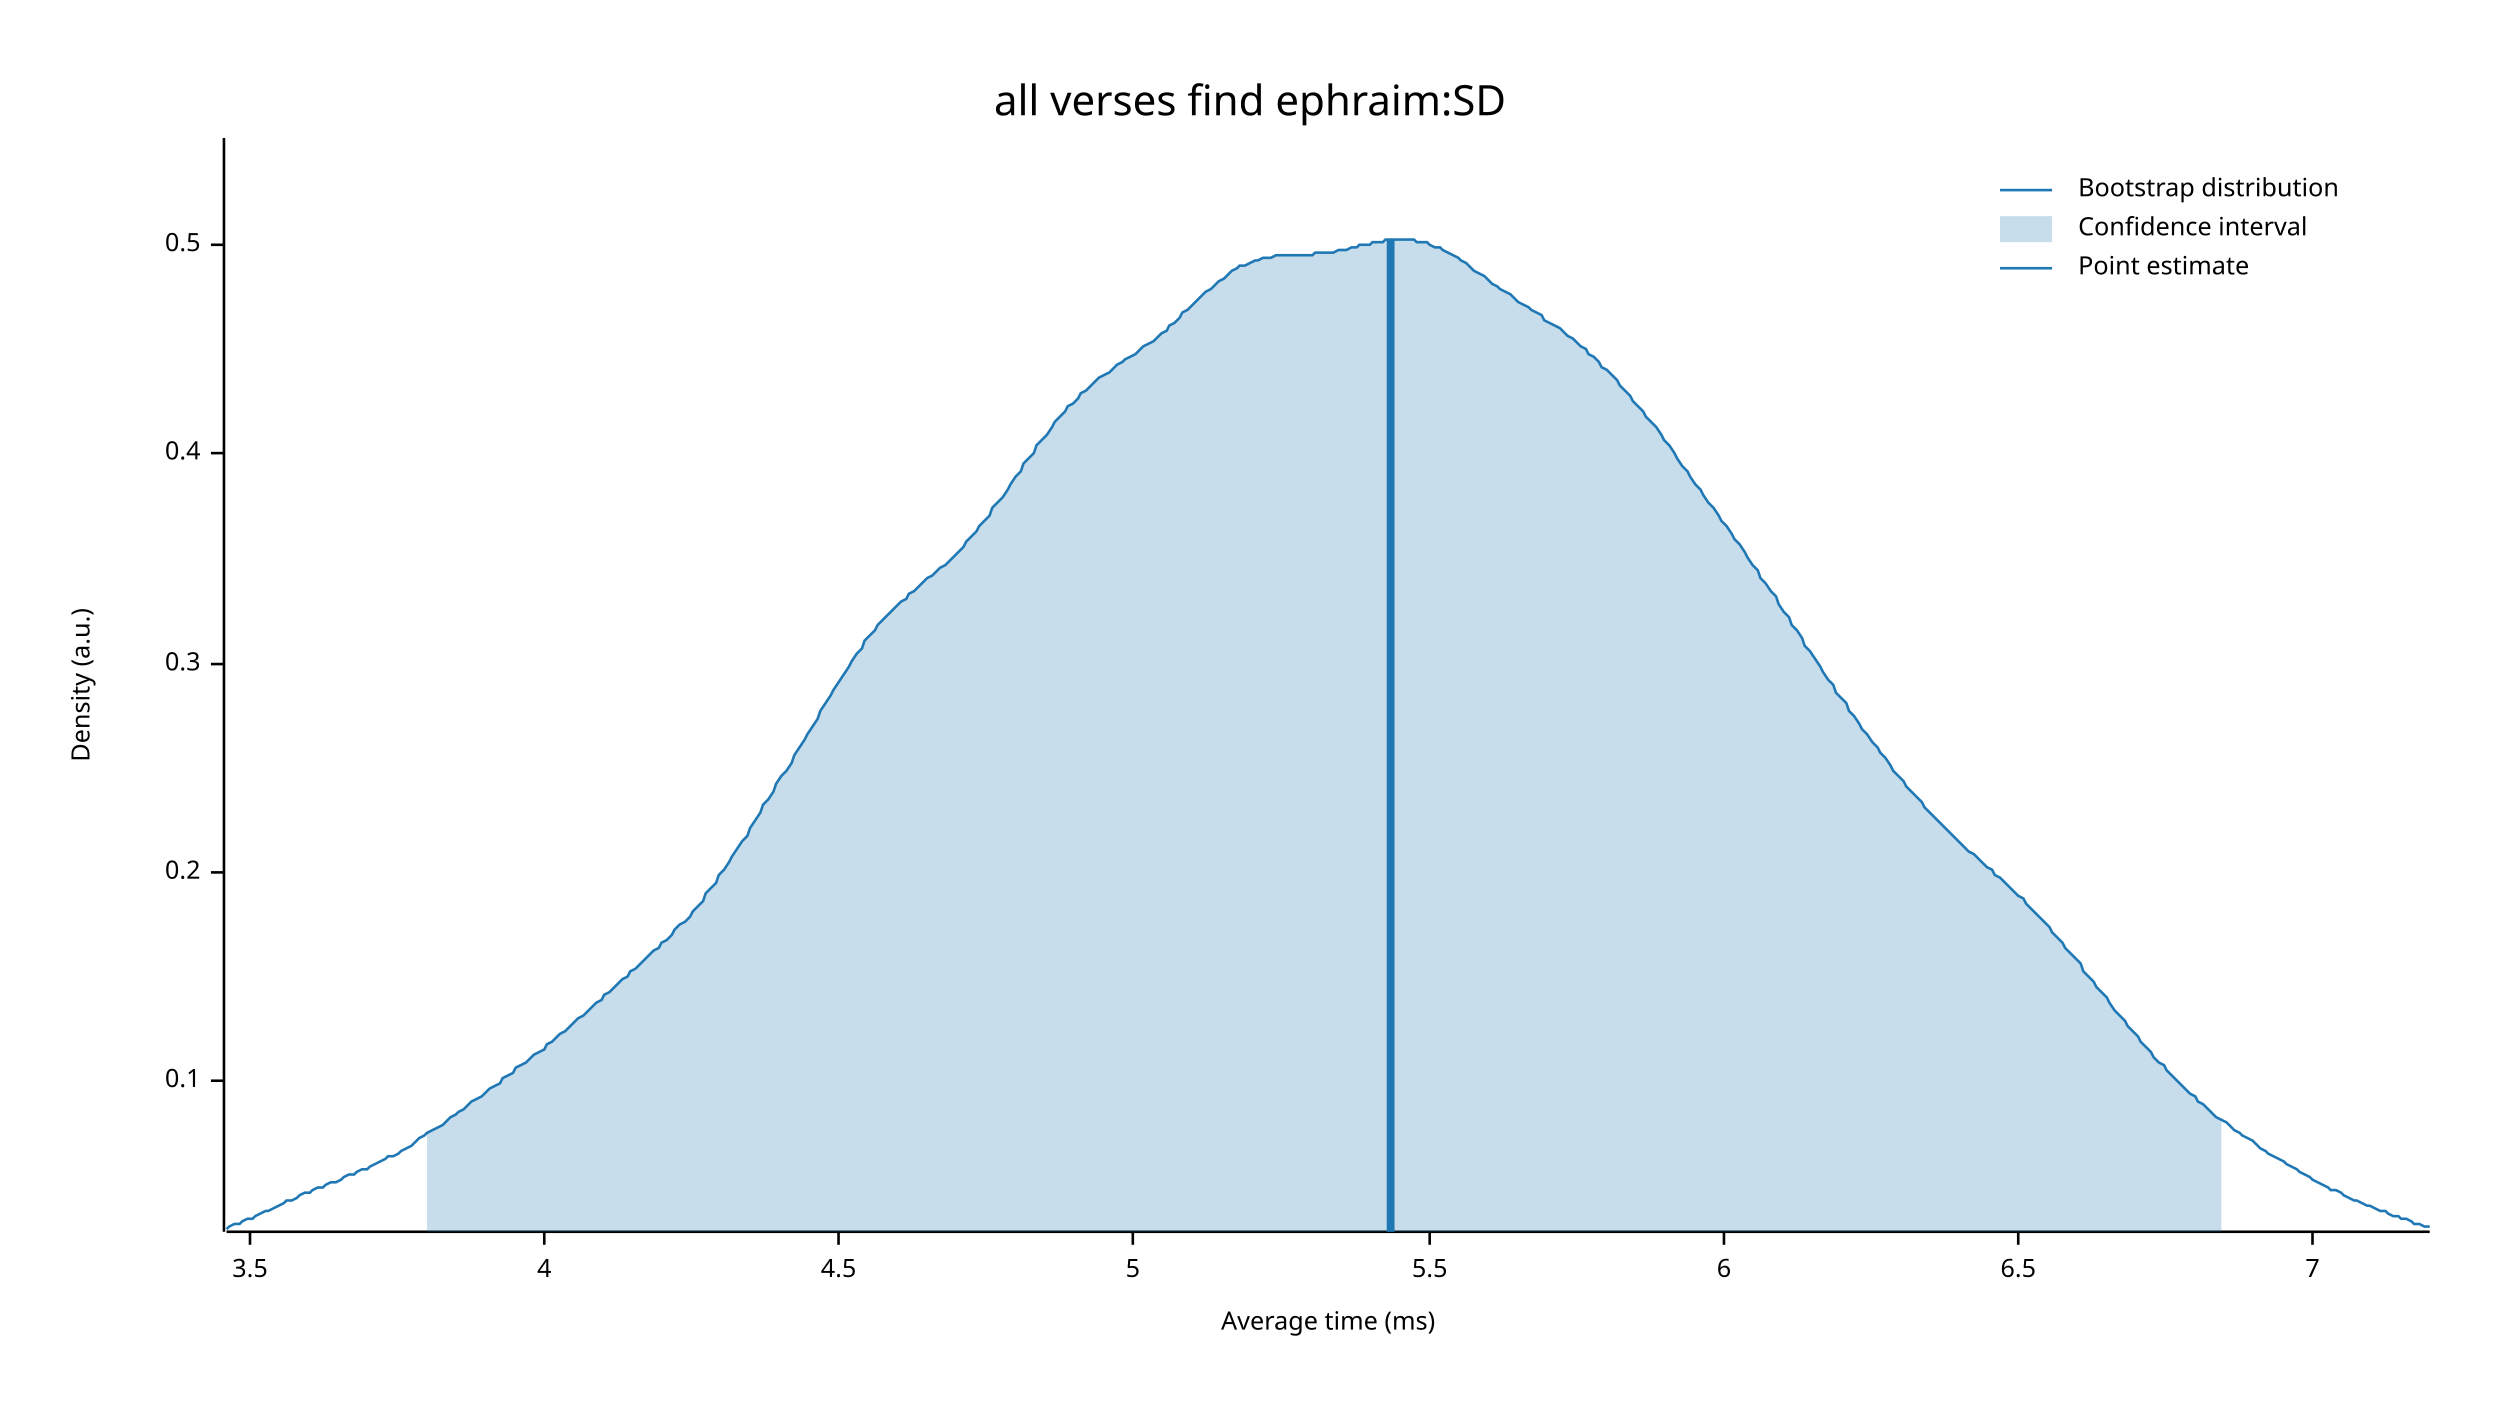
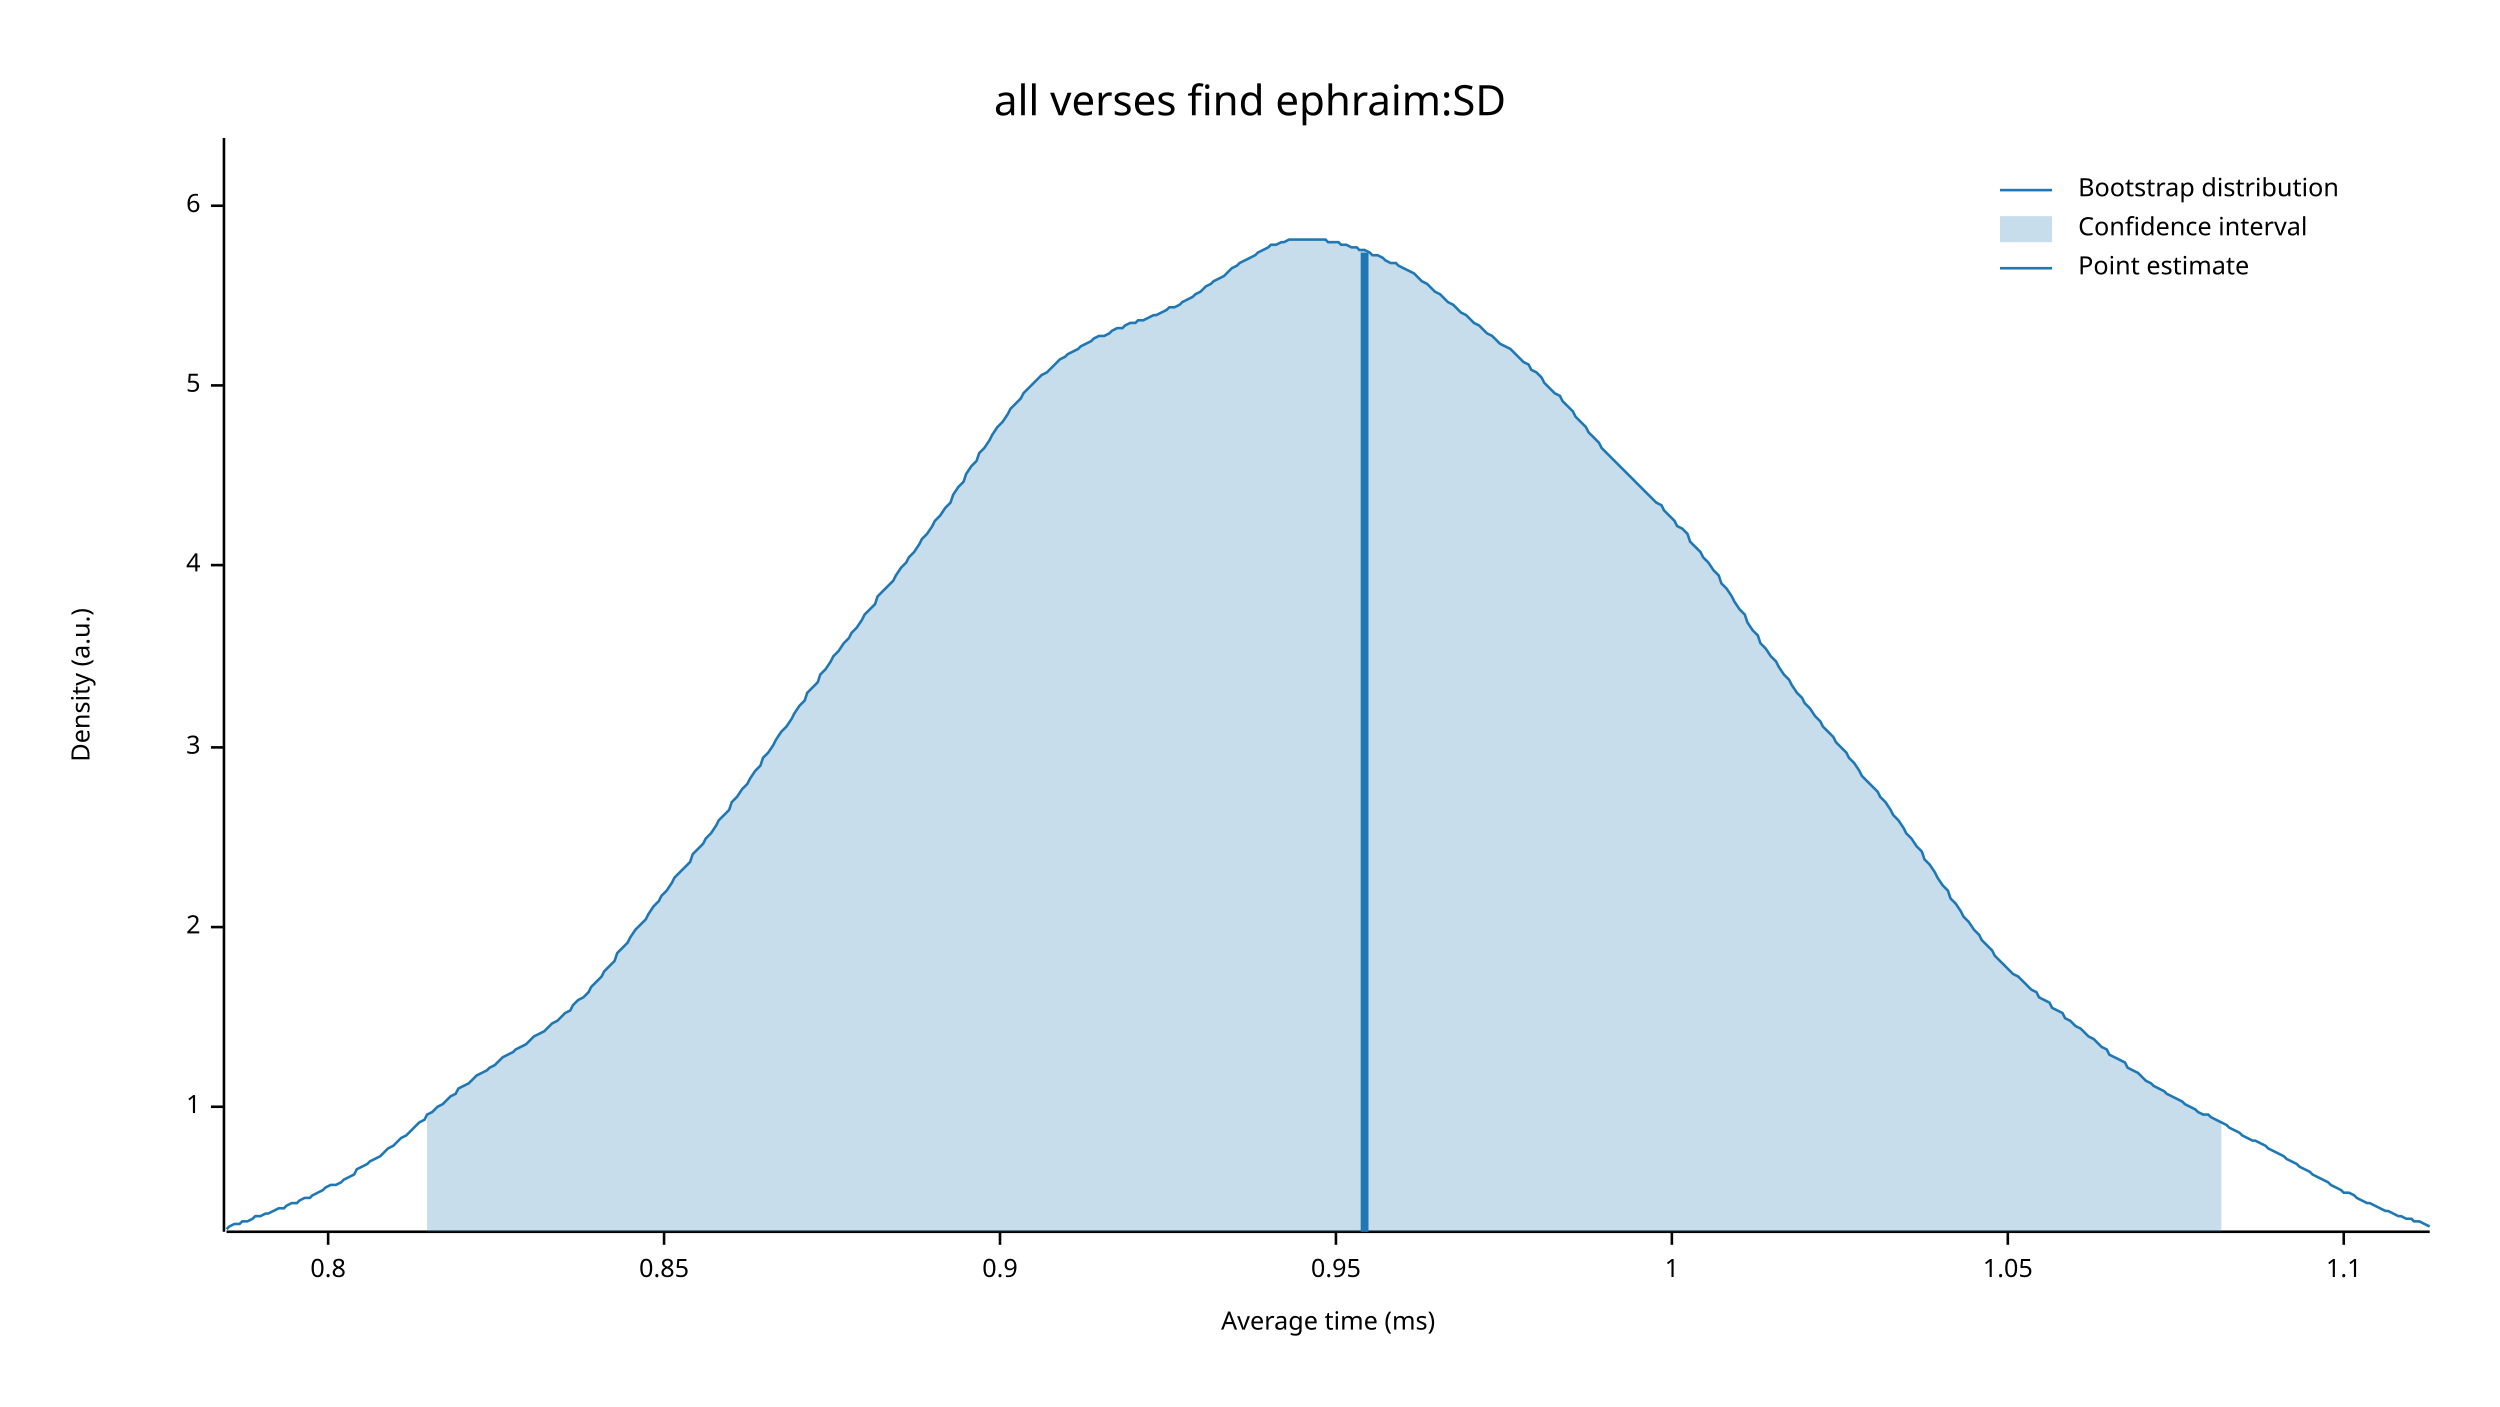
<svg xmlns="http://www.w3.org/2000/svg" width="960" height="540" viewBox="0 0 960 540">
  <text x="480" y="32" dy="0.76em" text-anchor="middle" font-family="sans-serif" font-size="16.129" opacity="1" fill="#000000">
all verses find ephraim:SD
</text>
  <text x="27" y="263" dy="0.76em" text-anchor="middle" font-family="sans-serif" font-size="9.677" opacity="1" fill="#000000" transform="rotate(270, 27, 263)">
Density (a.u.)
</text>
  <text x="510" y="513" dy="-0.5ex" text-anchor="middle" font-family="sans-serif" font-size="9.677" opacity="1" fill="#000000">
Average time (ms)
</text>
  <polyline fill="none" opacity="1" stroke="#000000" stroke-width="1" points="86,53 86,473 " />
-   <text x="77" y="415" dy="0.5ex" text-anchor="end" font-family="sans-serif" font-size="9.677" opacity="1" fill="#000000">
- 0.1
+   <text x="77" y="425" dy="0.5ex" text-anchor="end" font-family="sans-serif" font-size="9.677" opacity="1" fill="#000000">
+ 1
</text>
-   <polyline fill="none" opacity="1" stroke="#000000" stroke-width="1" points="81,415 86,415 " />
-   <text x="77" y="335" dy="0.5ex" text-anchor="end" font-family="sans-serif" font-size="9.677" opacity="1" fill="#000000">
- 0.2
+   <polyline fill="none" opacity="1" stroke="#000000" stroke-width="1" points="81,425 86,425 " />
+   <text x="77" y="356" dy="0.5ex" text-anchor="end" font-family="sans-serif" font-size="9.677" opacity="1" fill="#000000">
+ 2
</text>
-   <polyline fill="none" opacity="1" stroke="#000000" stroke-width="1" points="81,335 86,335 " />
-   <text x="77" y="255" dy="0.5ex" text-anchor="end" font-family="sans-serif" font-size="9.677" opacity="1" fill="#000000">
- 0.3
+   <polyline fill="none" opacity="1" stroke="#000000" stroke-width="1" points="81,356 86,356 " />
+   <text x="77" y="287" dy="0.5ex" text-anchor="end" font-family="sans-serif" font-size="9.677" opacity="1" fill="#000000">
+ 3
</text>
-   <polyline fill="none" opacity="1" stroke="#000000" stroke-width="1" points="81,255 86,255 " />
-   <text x="77" y="174" dy="0.5ex" text-anchor="end" font-family="sans-serif" font-size="9.677" opacity="1" fill="#000000">
- 0.4
- </text>
-   <polyline fill="none" opacity="1" stroke="#000000" stroke-width="1" points="81,174 86,174 " />
-   <text x="77" y="94" dy="0.5ex" text-anchor="end" font-family="sans-serif" font-size="9.677" opacity="1" fill="#000000">
- 0.5
- </text>
-   <polyline fill="none" opacity="1" stroke="#000000" stroke-width="1" points="81,94 86,94 " />
-   <polyline fill="none" opacity="1" stroke="#000000" stroke-width="1" points="87,473 933,473 " />
-   <text x="96" y="483" dy="0.76em" text-anchor="middle" font-family="sans-serif" font-size="9.677" opacity="1" fill="#000000">
- 3.5
- </text>
-   <polyline fill="none" opacity="1" stroke="#000000" stroke-width="1" points="96,473 96,478 " />
-   <text x="209" y="483" dy="0.76em" text-anchor="middle" font-family="sans-serif" font-size="9.677" opacity="1" fill="#000000">
+   <polyline fill="none" opacity="1" stroke="#000000" stroke-width="1" points="81,287 86,287 " />
+   <text x="77" y="217" dy="0.5ex" text-anchor="end" font-family="sans-serif" font-size="9.677" opacity="1" fill="#000000">
4
</text>
-   <polyline fill="none" opacity="1" stroke="#000000" stroke-width="1" points="209,473 209,478 " />
-   <text x="322" y="483" dy="0.76em" text-anchor="middle" font-family="sans-serif" font-size="9.677" opacity="1" fill="#000000">
- 4.5
- </text>
-   <polyline fill="none" opacity="1" stroke="#000000" stroke-width="1" points="322,473 322,478 " />
-   <text x="435" y="483" dy="0.76em" text-anchor="middle" font-family="sans-serif" font-size="9.677" opacity="1" fill="#000000">
+   <polyline fill="none" opacity="1" stroke="#000000" stroke-width="1" points="81,217 86,217 " />
+   <text x="77" y="148" dy="0.5ex" text-anchor="end" font-family="sans-serif" font-size="9.677" opacity="1" fill="#000000">
5
</text>
-   <polyline fill="none" opacity="1" stroke="#000000" stroke-width="1" points="435,473 435,478 " />
-   <text x="549" y="483" dy="0.76em" text-anchor="middle" font-family="sans-serif" font-size="9.677" opacity="1" fill="#000000">
- 5.5
- </text>
-   <polyline fill="none" opacity="1" stroke="#000000" stroke-width="1" points="549,473 549,478 " />
-   <text x="662" y="483" dy="0.76em" text-anchor="middle" font-family="sans-serif" font-size="9.677" opacity="1" fill="#000000">
+   <polyline fill="none" opacity="1" stroke="#000000" stroke-width="1" points="81,148 86,148 " />
+   <text x="77" y="79" dy="0.5ex" text-anchor="end" font-family="sans-serif" font-size="9.677" opacity="1" fill="#000000">
6
</text>
-   <polyline fill="none" opacity="1" stroke="#000000" stroke-width="1" points="662,473 662,478 " />
-   <text x="775" y="483" dy="0.76em" text-anchor="middle" font-family="sans-serif" font-size="9.677" opacity="1" fill="#000000">
- 6.5
+   <polyline fill="none" opacity="1" stroke="#000000" stroke-width="1" points="81,79 86,79 " />
+   <polyline fill="none" opacity="1" stroke="#000000" stroke-width="1" points="87,473 933,473 " />
+   <text x="126" y="483" dy="0.76em" text-anchor="middle" font-family="sans-serif" font-size="9.677" opacity="1" fill="#000000">
+ 0.8
</text>
-   <polyline fill="none" opacity="1" stroke="#000000" stroke-width="1" points="775,473 775,478 " />
-   <text x="888" y="483" dy="0.76em" text-anchor="middle" font-family="sans-serif" font-size="9.677" opacity="1" fill="#000000">
- 7
+   <polyline fill="none" opacity="1" stroke="#000000" stroke-width="1" points="126,473 126,478 " />
+   <text x="255" y="483" dy="0.76em" text-anchor="middle" font-family="sans-serif" font-size="9.677" opacity="1" fill="#000000">
+ 0.85
</text>
-   <polyline fill="none" opacity="1" stroke="#000000" stroke-width="1" points="888,473 888,478 " />
-   <polyline fill="none" opacity="1" stroke="#1F78B4" stroke-width="1" points="87,472 88,471 90,470 92,470 93,469 95,468 97,468 98,467 100,466 102,465 103,465 105,464 107,463 109,462 110,461 112,461 114,460 115,459 117,458 119,458 120,457 122,456 124,456 125,455 127,454 129,454 131,453 132,452 134,451 136,451 137,450 139,449 141,449 142,448 144,447 146,446 148,445 149,444 151,444 153,443 154,442 156,441 158,440 159,439 161,437 163,436 164,435 166,434 168,433 170,432 171,431 173,429 175,428 176,427 178,426 180,424 181,423 183,422 185,421 187,419 188,418 190,417 192,416 193,414 195,413 197,412 198,410 200,409 202,408 203,407 205,405 207,404 209,403 210,401 212,400 214,398 215,397 217,396 219,394 220,393 222,391 224,390 226,388 227,387 229,385 231,384 232,382 234,381 236,379 237,378 239,376 241,375 242,373 244,372 246,370 248,368 249,367 251,365 253,364 254,362 256,361 258,359 259,357 261,355 263,354 265,352 266,350 268,348 270,346 271,343 273,341 275,339 276,336 278,334 280,331 281,329 283,326 285,323 287,321 288,318 290,315 292,312 293,309 295,307 297,304 298,301 300,298 302,296 304,293 305,290 307,287 309,284 310,282 312,279 314,276 315,273 317,270 319,267 320,265 322,262 324,259 326,256 327,254 329,251 331,249 332,246 334,244 336,242 337,240 339,238 341,236 343,234 344,233 346,231 348,230 349,228 351,227 353,225 354,224 356,222 358,221 359,220 361,218 363,217 365,215 366,214 368,212 370,210 371,208 373,206 375,204 376,202 378,200 380,198 381,195 383,193 385,191 387,188 388,186 390,183 392,181 393,178 395,176 397,174 398,171 400,169 402,167 404,164 405,162 407,160 409,158 410,156 412,155 414,153 415,151 417,150 419,148 420,147 422,145 424,144 426,143 427,142 429,140 431,139 432,138 434,137 436,136 437,135 439,133 441,132 443,131 444,130 446,128 448,127 449,125 451,124 453,122 454,120 456,119 458,117 459,116 461,114 463,112 465,111 466,110 468,108 470,107 471,106 473,104 475,103 476,102 478,102 480,101 482,100 483,100 485,99 487,99 488,99 490,98 492,98 493,98 495,98 497,98 498,98 500,98 502,98 504,98 505,97 507,97 509,97 510,97 512,97 514,96 515,96 517,96 519,95 521,95 522,94 524,94 526,94 527,93 529,93 531,93 532,92 534,92 536,92 537,92 539,92 541,92 543,92 544,93 546,93 548,93 549,94 551,95 553,95 554,96 556,97 558,98 560,99 561,100 563,101 565,103 566,104 568,105 570,106 571,107 573,109 575,110 576,111 578,112 580,113 582,115 583,116 585,117 587,118 588,119 590,120 592,121 593,123 595,124 597,125 599,126 600,127 602,129 604,130 605,131 607,133 609,134 610,136 612,137 614,139 615,141 617,142 619,144 621,146 622,148 624,150 626,152 627,154 629,156 631,158 632,160 634,162 636,164 638,167 639,169 641,171 643,174 644,176 646,179 648,181 649,183 651,186 653,188 654,190 656,193 658,195 660,198 661,200 663,202 665,205 666,207 668,209 670,212 671,214 673,217 675,219 676,222 678,224 680,227 682,229 683,232 685,235 687,237 688,240 690,242 692,245 693,248 695,250 697,253 699,256 700,258 702,261 704,263 705,266 707,268 709,270 710,273 712,275 714,278 715,280 717,282 719,285 721,287 722,289 724,291 726,294 727,296 729,298 731,300 732,302 734,304 736,306 738,308 739,310 741,312 743,314 744,315 746,317 748,319 749,320 751,322 753,324 754,325 756,327 758,328 760,330 761,331 763,333 765,334 766,336 768,337 770,339 771,340 773,342 775,344 777,345 778,347 780,349 782,351 783,352 785,354 787,356 788,358 790,360 792,362 793,364 795,366 797,368 799,370 800,373 802,375 804,377 805,379 807,381 809,383 810,385 812,388 814,390 816,392 817,394 819,396 821,398 822,400 824,402 826,404 827,406 829,408 831,409 832,411 834,413 836,415 838,417 839,418 841,420 843,421 844,423 846,424 848,426 849,427 851,429 853,430 855,431 856,432 858,434 860,435 861,436 863,437 865,438 866,439 868,441 870,442 871,443 873,444 875,445 877,446 878,447 880,448 882,449 883,450 885,451 887,452 888,453 890,454 892,455 894,456 895,457 897,457 899,458 900,459 902,460 904,461 905,461 907,462 909,463 910,463 912,464 914,465 916,465 917,466 919,467 921,467 922,468 924,468 926,469 927,470 929,470 931,471 933,471 " />
-   <polygon opacity="0.25" fill="#1F78B4" points="164,435 166,434 168,433 170,432 171,431 173,429 175,428 176,427 178,426 180,424 181,423 183,422 185,421 187,419 188,418 190,417 192,416 193,414 195,413 197,412 198,410 200,409 202,408 203,407 205,405 207,404 209,403 210,401 212,400 214,398 215,397 217,396 219,394 220,393 222,391 224,390 226,388 227,387 229,385 231,384 232,382 234,381 236,379 237,378 239,376 241,375 242,373 244,372 246,370 248,368 249,367 251,365 253,364 254,362 256,361 258,359 259,357 261,355 263,354 265,352 266,350 268,348 270,346 271,343 273,341 275,339 276,336 278,334 280,331 281,329 283,326 285,323 287,321 288,318 290,315 292,312 293,309 295,307 297,304 298,301 300,298 302,296 304,293 305,290 307,287 309,284 310,282 312,279 314,276 315,273 317,270 319,267 320,265 322,262 324,259 326,256 327,254 329,251 331,249 332,246 334,244 336,242 337,240 339,238 341,236 343,234 344,233 346,231 348,230 349,228 351,227 353,225 354,224 356,222 358,221 359,220 361,218 363,217 365,215 366,214 368,212 370,210 371,208 373,206 375,204 376,202 378,200 380,198 381,195 383,193 385,191 387,188 388,186 390,183 392,181 393,178 395,176 397,174 398,171 400,169 402,167 404,164 405,162 407,160 409,158 410,156 412,155 414,153 415,151 417,150 419,148 420,147 422,145 424,144 426,143 427,142 429,140 431,139 432,138 434,137 436,136 437,135 439,133 441,132 443,131 444,130 446,128 448,127 449,125 451,124 453,122 454,120 456,119 458,117 459,116 461,114 463,112 465,111 466,110 468,108 470,107 471,106 473,104 475,103 476,102 478,102 480,101 482,100 483,100 485,99 487,99 488,99 490,98 492,98 493,98 495,98 497,98 498,98 500,98 502,98 504,98 505,97 507,97 509,97 510,97 512,97 514,96 515,96 517,96 519,95 521,95 522,94 524,94 526,94 527,93 529,93 531,93 532,92 534,92 536,92 537,92 539,92 541,92 543,92 544,93 546,93 548,93 549,94 551,95 553,95 554,96 556,97 558,98 560,99 561,100 563,101 565,103 566,104 568,105 570,106 571,107 573,109 575,110 576,111 578,112 580,113 582,115 583,116 585,117 587,118 588,119 590,120 592,121 593,123 595,124 597,125 599,126 600,127 602,129 604,130 605,131 607,133 609,134 610,136 612,137 614,139 615,141 617,142 619,144 621,146 622,148 624,150 626,152 627,154 629,156 631,158 632,160 634,162 636,164 638,167 639,169 641,171 643,174 644,176 646,179 648,181 649,183 651,186 653,188 654,190 656,193 658,195 660,198 661,200 663,202 665,205 666,207 668,209 670,212 671,214 673,217 675,219 676,222 678,224 680,227 682,229 683,232 685,235 687,237 688,240 690,242 692,245 693,248 695,250 697,253 699,256 700,258 702,261 704,263 705,266 707,268 709,270 710,273 712,275 714,278 715,280 717,282 719,285 721,287 722,289 724,291 726,294 727,296 729,298 731,300 732,302 734,304 736,306 738,308 739,310 741,312 743,314 744,315 746,317 748,319 749,320 751,322 753,324 754,325 756,327 758,328 760,330 761,331 763,333 765,334 766,336 768,337 770,339 771,340 773,342 775,344 777,345 778,347 780,349 782,351 783,352 785,354 787,356 788,358 790,360 792,362 793,364 795,366 797,368 799,370 800,373 802,375 804,377 805,379 807,381 809,383 810,385 812,388 814,390 816,392 817,394 819,396 821,398 822,400 824,402 826,404 827,406 829,408 831,409 832,411 834,413 836,415 838,417 839,418 841,420 843,421 844,423 846,424 848,426 849,427 851,429 853,430 853,473 164,473 " />
-   <polyline fill="none" opacity="1" stroke="#1F78B4" stroke-width="3" points="534,473 534,92 " />
+   <polyline fill="none" opacity="1" stroke="#000000" stroke-width="1" points="255,473 255,478 " />
+   <text x="384" y="483" dy="0.76em" text-anchor="middle" font-family="sans-serif" font-size="9.677" opacity="1" fill="#000000">
+ 0.9
+ </text>
+   <polyline fill="none" opacity="1" stroke="#000000" stroke-width="1" points="384,473 384,478 " />
+   <text x="513" y="483" dy="0.76em" text-anchor="middle" font-family="sans-serif" font-size="9.677" opacity="1" fill="#000000">
+ 0.95
+ </text>
+   <polyline fill="none" opacity="1" stroke="#000000" stroke-width="1" points="513,473 513,478 " />
+   <text x="642" y="483" dy="0.76em" text-anchor="middle" font-family="sans-serif" font-size="9.677" opacity="1" fill="#000000">
+ 1
+ </text>
+   <polyline fill="none" opacity="1" stroke="#000000" stroke-width="1" points="642,473 642,478 " />
+   <text x="771" y="483" dy="0.76em" text-anchor="middle" font-family="sans-serif" font-size="9.677" opacity="1" fill="#000000">
+ 1.05
+ </text>
+   <polyline fill="none" opacity="1" stroke="#000000" stroke-width="1" points="771,473 771,478 " />
+   <text x="900" y="483" dy="0.76em" text-anchor="middle" font-family="sans-serif" font-size="9.677" opacity="1" fill="#000000">
+ 1.1
+ </text>
+   <polyline fill="none" opacity="1" stroke="#000000" stroke-width="1" points="900,473 900,478 " />
+   <polyline fill="none" opacity="1" stroke="#1F78B4" stroke-width="1" points="87,472 88,471 90,470 92,470 93,469 95,469 97,468 98,467 100,467 102,466 103,466 105,465 107,464 109,464 110,463 112,462 114,462 115,461 117,460 119,460 120,459 122,458 124,457 125,456 127,455 129,455 131,454 132,453 134,452 136,451 137,449 139,448 141,447 142,446 144,445 146,444 148,442 149,441 151,440 153,438 154,437 156,436 158,434 159,433 161,431 163,430 164,428 166,427 168,425 170,424 171,423 173,421 175,420 176,418 178,417 180,416 181,415 183,413 185,412 187,411 188,410 190,409 192,407 193,406 195,405 197,404 198,403 200,402 202,401 203,400 205,398 207,397 209,396 210,395 212,393 214,392 215,391 217,389 219,388 220,386 222,384 224,383 226,381 227,379 229,377 231,375 232,373 234,371 236,369 237,366 239,364 241,362 242,360 244,357 246,355 248,353 249,351 251,348 253,346 254,344 256,342 258,339 259,337 261,335 263,333 265,331 266,328 268,326 270,324 271,322 273,320 275,317 276,315 278,313 280,311 281,308 283,306 285,303 287,301 288,299 290,296 292,294 293,291 295,289 297,286 298,284 300,281 302,279 304,276 305,274 307,271 309,269 310,266 312,264 314,262 315,259 317,257 319,254 320,252 322,250 324,247 326,245 327,243 329,241 331,238 332,236 334,234 336,232 337,229 339,227 341,225 343,223 344,221 346,218 348,216 349,214 351,212 353,209 354,207 356,205 358,202 359,200 361,198 363,195 365,193 366,190 368,187 370,185 371,182 373,179 375,177 376,174 378,172 380,169 381,167 383,164 385,162 387,159 388,157 390,155 392,153 393,151 395,149 397,147 398,146 400,144 402,143 404,141 405,140 407,138 409,137 410,136 412,135 414,134 415,133 417,132 419,131 420,130 422,129 424,129 426,128 427,127 429,126 431,126 432,125 434,124 436,124 437,123 439,123 441,122 443,121 444,121 446,120 448,119 449,118 451,118 453,117 454,116 456,115 458,114 459,113 461,112 463,110 465,109 466,108 468,107 470,106 471,105 473,103 475,102 476,101 478,100 480,99 482,98 483,97 485,96 487,95 488,94 490,94 492,93 493,93 495,92 497,92 498,92 500,92 502,92 504,92 505,92 507,92 509,92 510,93 512,93 514,93 515,94 517,94 519,95 521,95 522,96 524,96 526,97 527,98 529,98 531,99 532,100 534,101 536,101 537,102 539,103 541,104 543,105 544,106 546,108 548,109 549,110 551,112 553,113 554,114 556,116 558,117 560,119 561,120 563,121 565,123 566,124 568,125 570,127 571,128 573,129 575,131 576,132 578,133 580,134 582,136 583,137 585,139 587,140 588,142 590,143 592,145 593,147 595,149 597,151 599,152 600,154 602,156 604,158 605,160 607,162 609,164 610,166 612,168 614,170 615,172 617,174 619,176 621,178 622,179 624,181 626,183 627,184 629,186 631,188 632,189 634,191 636,193 638,194 639,196 641,198 643,200 644,202 646,203 648,205 649,208 651,210 653,212 654,214 656,216 658,219 660,221 661,224 663,226 665,229 666,231 668,234 670,236 671,239 673,242 675,244 676,247 678,249 680,252 682,254 683,256 685,259 687,261 688,263 690,266 692,268 693,270 695,272 697,275 699,277 700,279 702,281 704,283 705,285 707,287 709,289 710,291 712,293 714,296 715,298 717,300 719,302 721,304 722,306 724,308 726,311 727,313 729,315 731,318 732,320 734,322 736,325 738,327 739,330 741,332 743,335 744,337 746,340 748,342 749,345 751,347 753,350 754,352 756,354 758,357 760,359 761,361 763,363 765,365 766,367 768,369 770,371 771,372 773,374 775,375 777,377 778,378 780,380 782,381 783,383 785,384 787,385 788,387 790,388 792,389 793,391 795,392 797,394 799,395 800,396 802,398 804,399 805,400 807,402 809,403 810,405 812,406 814,407 816,408 817,410 819,411 821,412 822,413 824,415 826,416 827,417 829,418 831,419 832,420 834,421 836,422 838,423 839,424 841,425 843,426 844,427 846,428 848,428 849,429 851,430 853,431 855,432 856,433 858,434 860,435 861,436 863,437 865,438 866,438 868,439 870,440 871,441 873,442 875,443 877,444 878,445 880,446 882,447 883,448 885,449 887,450 888,451 890,452 892,453 894,454 895,455 897,456 899,457 900,458 902,458 904,459 905,460 907,461 909,462 910,462 912,463 914,464 916,465 917,465 919,466 921,467 922,467 924,468 926,468 927,469 929,469 931,470 933,471 " />
+   <polygon opacity="0.25" fill="#1F78B4" points="164,428 166,427 168,425 170,424 171,423 173,421 175,420 176,418 178,417 180,416 181,415 183,413 185,412 187,411 188,410 190,409 192,407 193,406 195,405 197,404 198,403 200,402 202,401 203,400 205,398 207,397 209,396 210,395 212,393 214,392 215,391 217,389 219,388 220,386 222,384 224,383 226,381 227,379 229,377 231,375 232,373 234,371 236,369 237,366 239,364 241,362 242,360 244,357 246,355 248,353 249,351 251,348 253,346 254,344 256,342 258,339 259,337 261,335 263,333 265,331 266,328 268,326 270,324 271,322 273,320 275,317 276,315 278,313 280,311 281,308 283,306 285,303 287,301 288,299 290,296 292,294 293,291 295,289 297,286 298,284 300,281 302,279 304,276 305,274 307,271 309,269 310,266 312,264 314,262 315,259 317,257 319,254 320,252 322,250 324,247 326,245 327,243 329,241 331,238 332,236 334,234 336,232 337,229 339,227 341,225 343,223 344,221 346,218 348,216 349,214 351,212 353,209 354,207 356,205 358,202 359,200 361,198 363,195 365,193 366,190 368,187 370,185 371,182 373,179 375,177 376,174 378,172 380,169 381,167 383,164 385,162 387,159 388,157 390,155 392,153 393,151 395,149 397,147 398,146 400,144 402,143 404,141 405,140 407,138 409,137 410,136 412,135 414,134 415,133 417,132 419,131 420,130 422,129 424,129 426,128 427,127 429,126 431,126 432,125 434,124 436,124 437,123 439,123 441,122 443,121 444,121 446,120 448,119 449,118 451,118 453,117 454,116 456,115 458,114 459,113 461,112 463,110 465,109 466,108 468,107 470,106 471,105 473,103 475,102 476,101 478,100 480,99 482,98 483,97 485,96 487,95 488,94 490,94 492,93 493,93 495,92 497,92 498,92 500,92 502,92 504,92 505,92 507,92 509,92 510,93 512,93 514,93 515,94 517,94 519,95 521,95 522,96 524,96 526,97 527,98 529,98 531,99 532,100 534,101 536,101 537,102 539,103 541,104 543,105 544,106 546,108 548,109 549,110 551,112 553,113 554,114 556,116 558,117 560,119 561,120 563,121 565,123 566,124 568,125 570,127 571,128 573,129 575,131 576,132 578,133 580,134 582,136 583,137 585,139 587,140 588,142 590,143 592,145 593,147 595,149 597,151 599,152 600,154 602,156 604,158 605,160 607,162 609,164 610,166 612,168 614,170 615,172 617,174 619,176 621,178 622,179 624,181 626,183 627,184 629,186 631,188 632,189 634,191 636,193 638,194 639,196 641,198 643,200 644,202 646,203 648,205 649,208 651,210 653,212 654,214 656,216 658,219 660,221 661,224 663,226 665,229 666,231 668,234 670,236 671,239 673,242 675,244 676,247 678,249 680,252 682,254 683,256 685,259 687,261 688,263 690,266 692,268 693,270 695,272 697,275 699,277 700,279 702,281 704,283 705,285 707,287 709,289 710,291 712,293 714,296 715,298 717,300 719,302 721,304 722,306 724,308 726,311 727,313 729,315 731,318 732,320 734,322 736,325 738,327 739,330 741,332 743,335 744,337 746,340 748,342 749,345 751,347 753,350 754,352 756,354 758,357 760,359 761,361 763,363 765,365 766,367 768,369 770,371 771,372 773,374 775,375 777,377 778,378 780,380 782,381 783,383 785,384 787,385 788,387 790,388 792,389 793,391 795,392 797,394 799,395 800,396 802,398 804,399 805,400 807,402 809,403 810,405 812,406 814,407 816,408 817,410 819,411 821,412 822,413 824,415 826,416 827,417 829,418 831,419 832,420 834,421 836,422 838,423 839,424 841,425 843,426 844,427 846,428 848,428 849,429 851,430 853,431 853,473 164,473 " />
+   <polyline fill="none" opacity="1" stroke="#1F78B4" stroke-width="3" points="524,473 524,97 " />
  <text x="798" y="68" dy="0.76em" text-anchor="start" font-family="sans-serif" font-size="9.677" opacity="1" fill="#000000">
Bootstrap distribution
</text>
  <text x="798" y="83" dy="0.76em" text-anchor="start" font-family="sans-serif" font-size="9.677" opacity="1" fill="#000000">
Confidence interval
</text>
  <text x="798" y="98" dy="0.76em" text-anchor="start" font-family="sans-serif" font-size="9.677" opacity="1" fill="#000000">
Point estimate
</text>
  <polyline fill="none" opacity="1" stroke="#1F78B4" stroke-width="1" points="768,73 788,73 " />
  <rect x="768" y="83" width="20" height="10" opacity="0.25" fill="#1F78B4" stroke="none" />
  <polyline fill="none" opacity="1" stroke="#1F78B4" stroke-width="1" points="768,103 788,103 " />
</svg>
